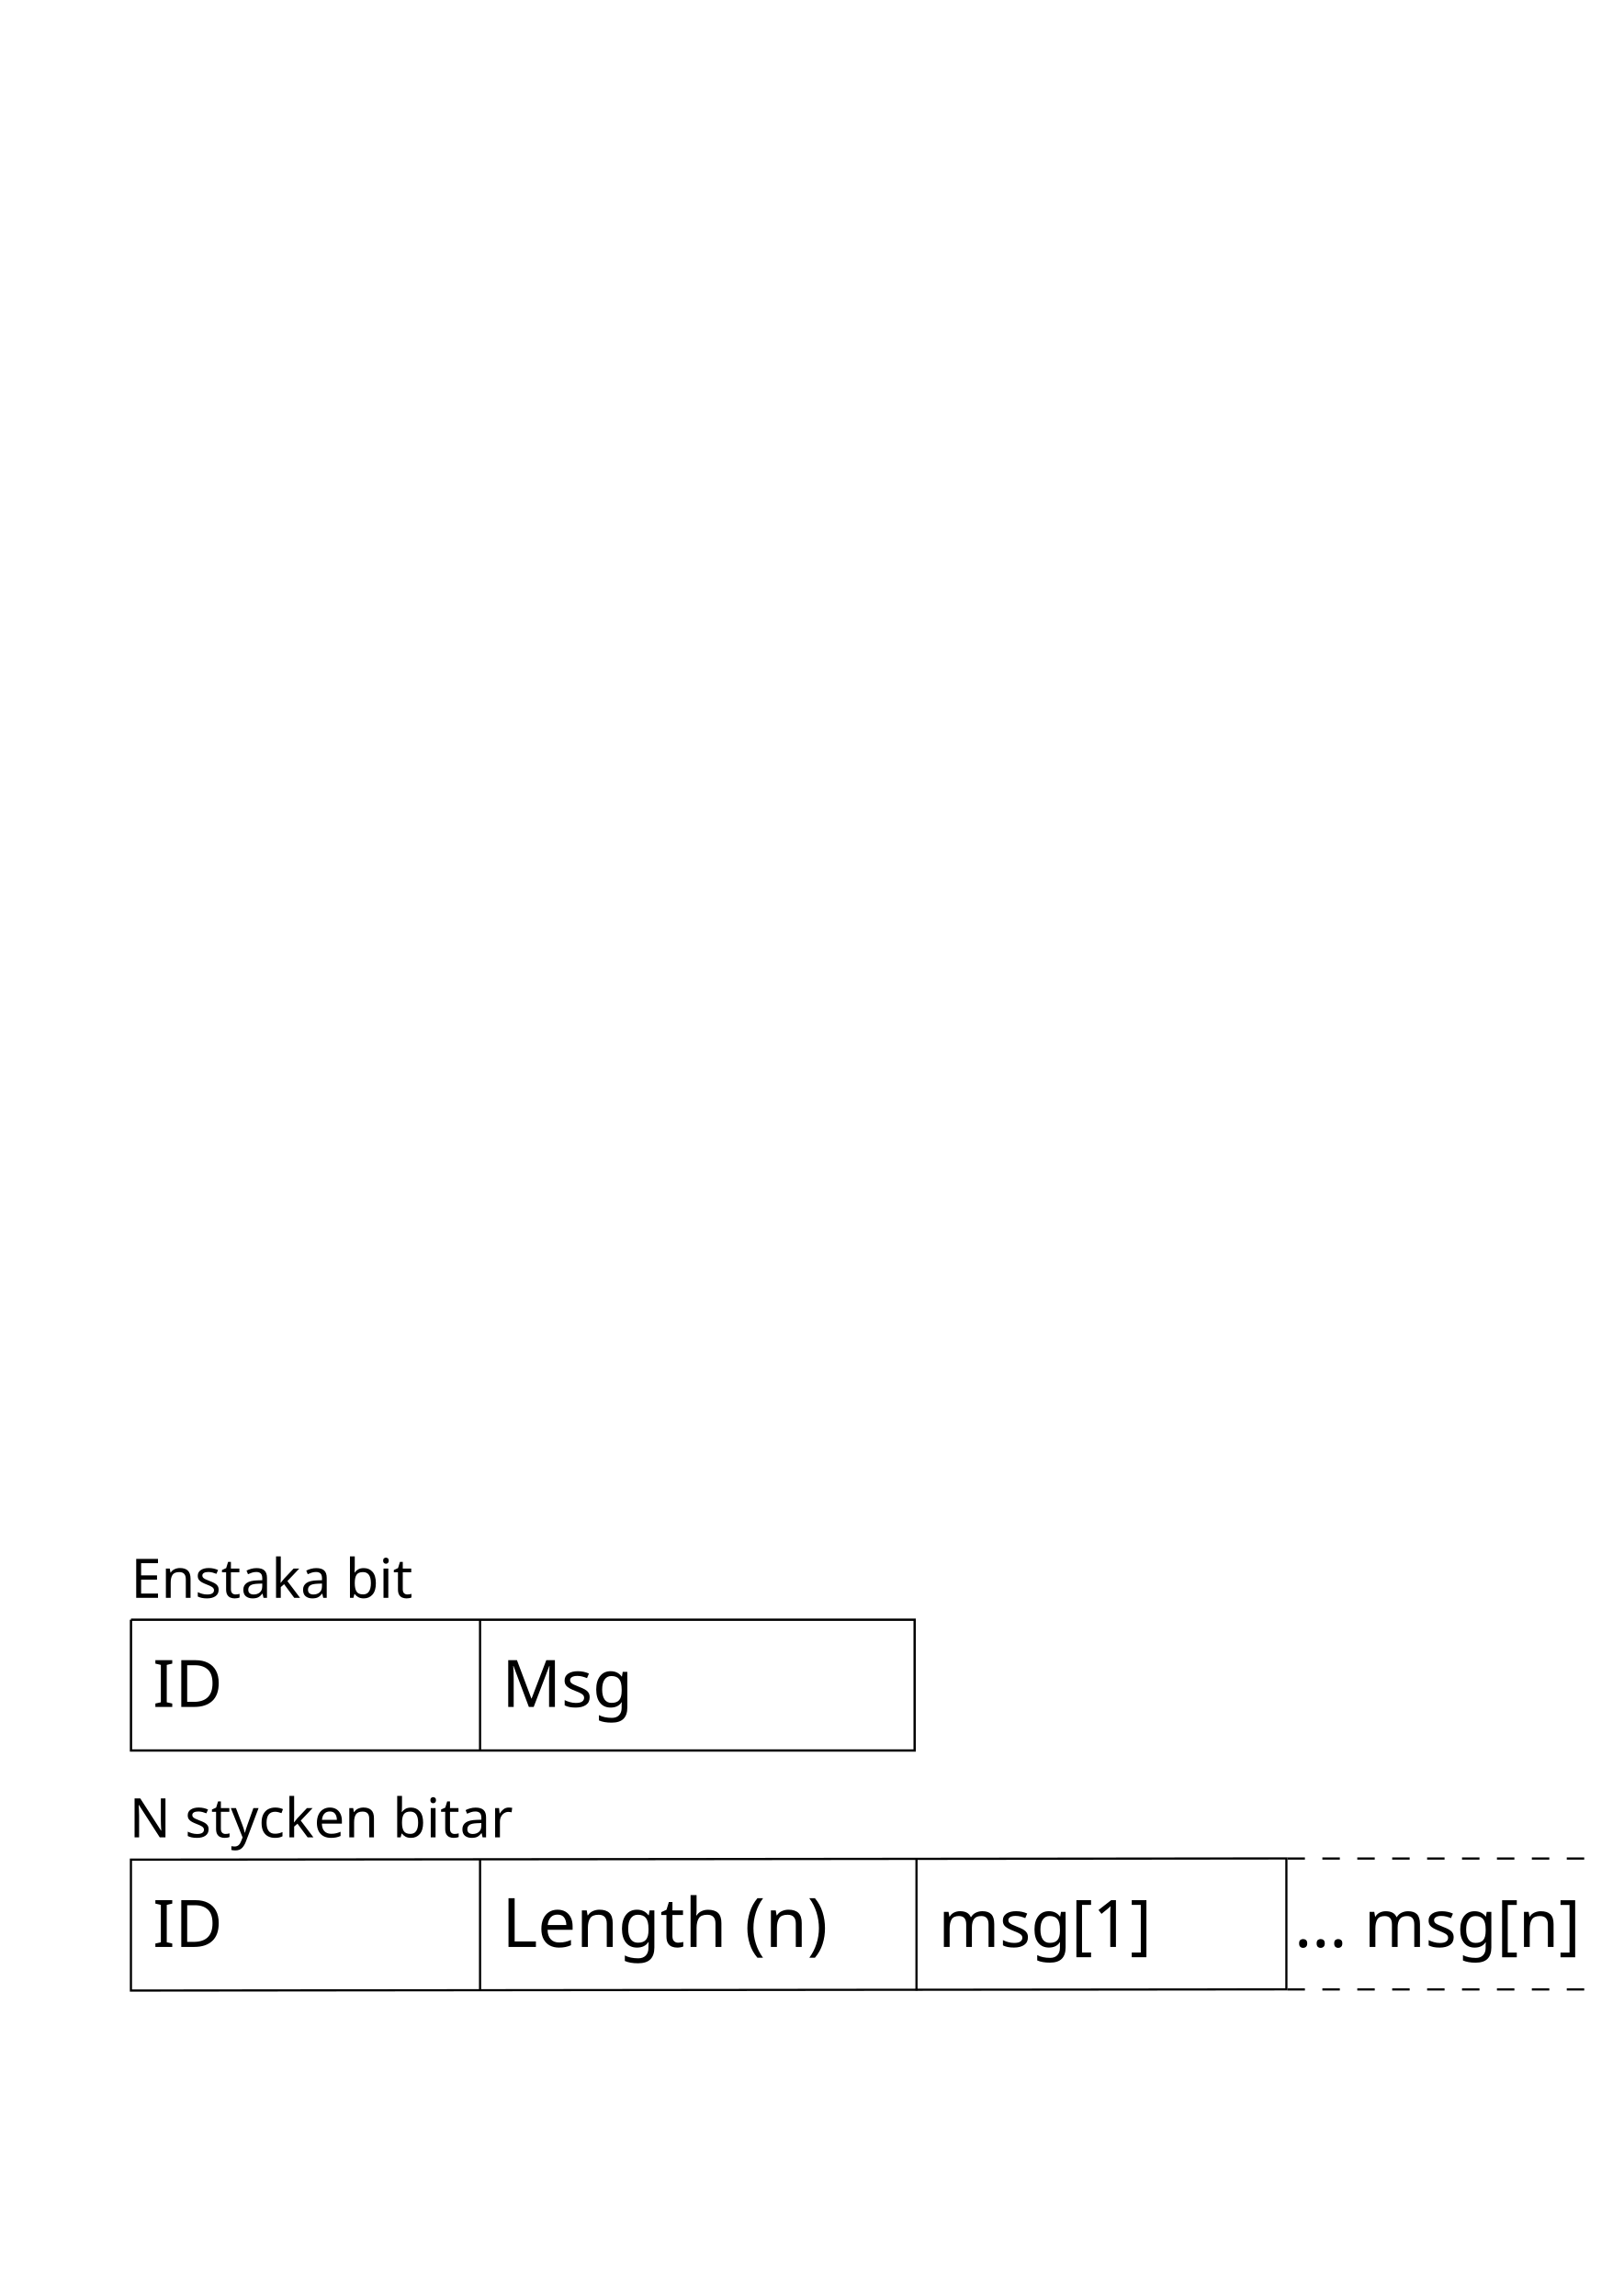
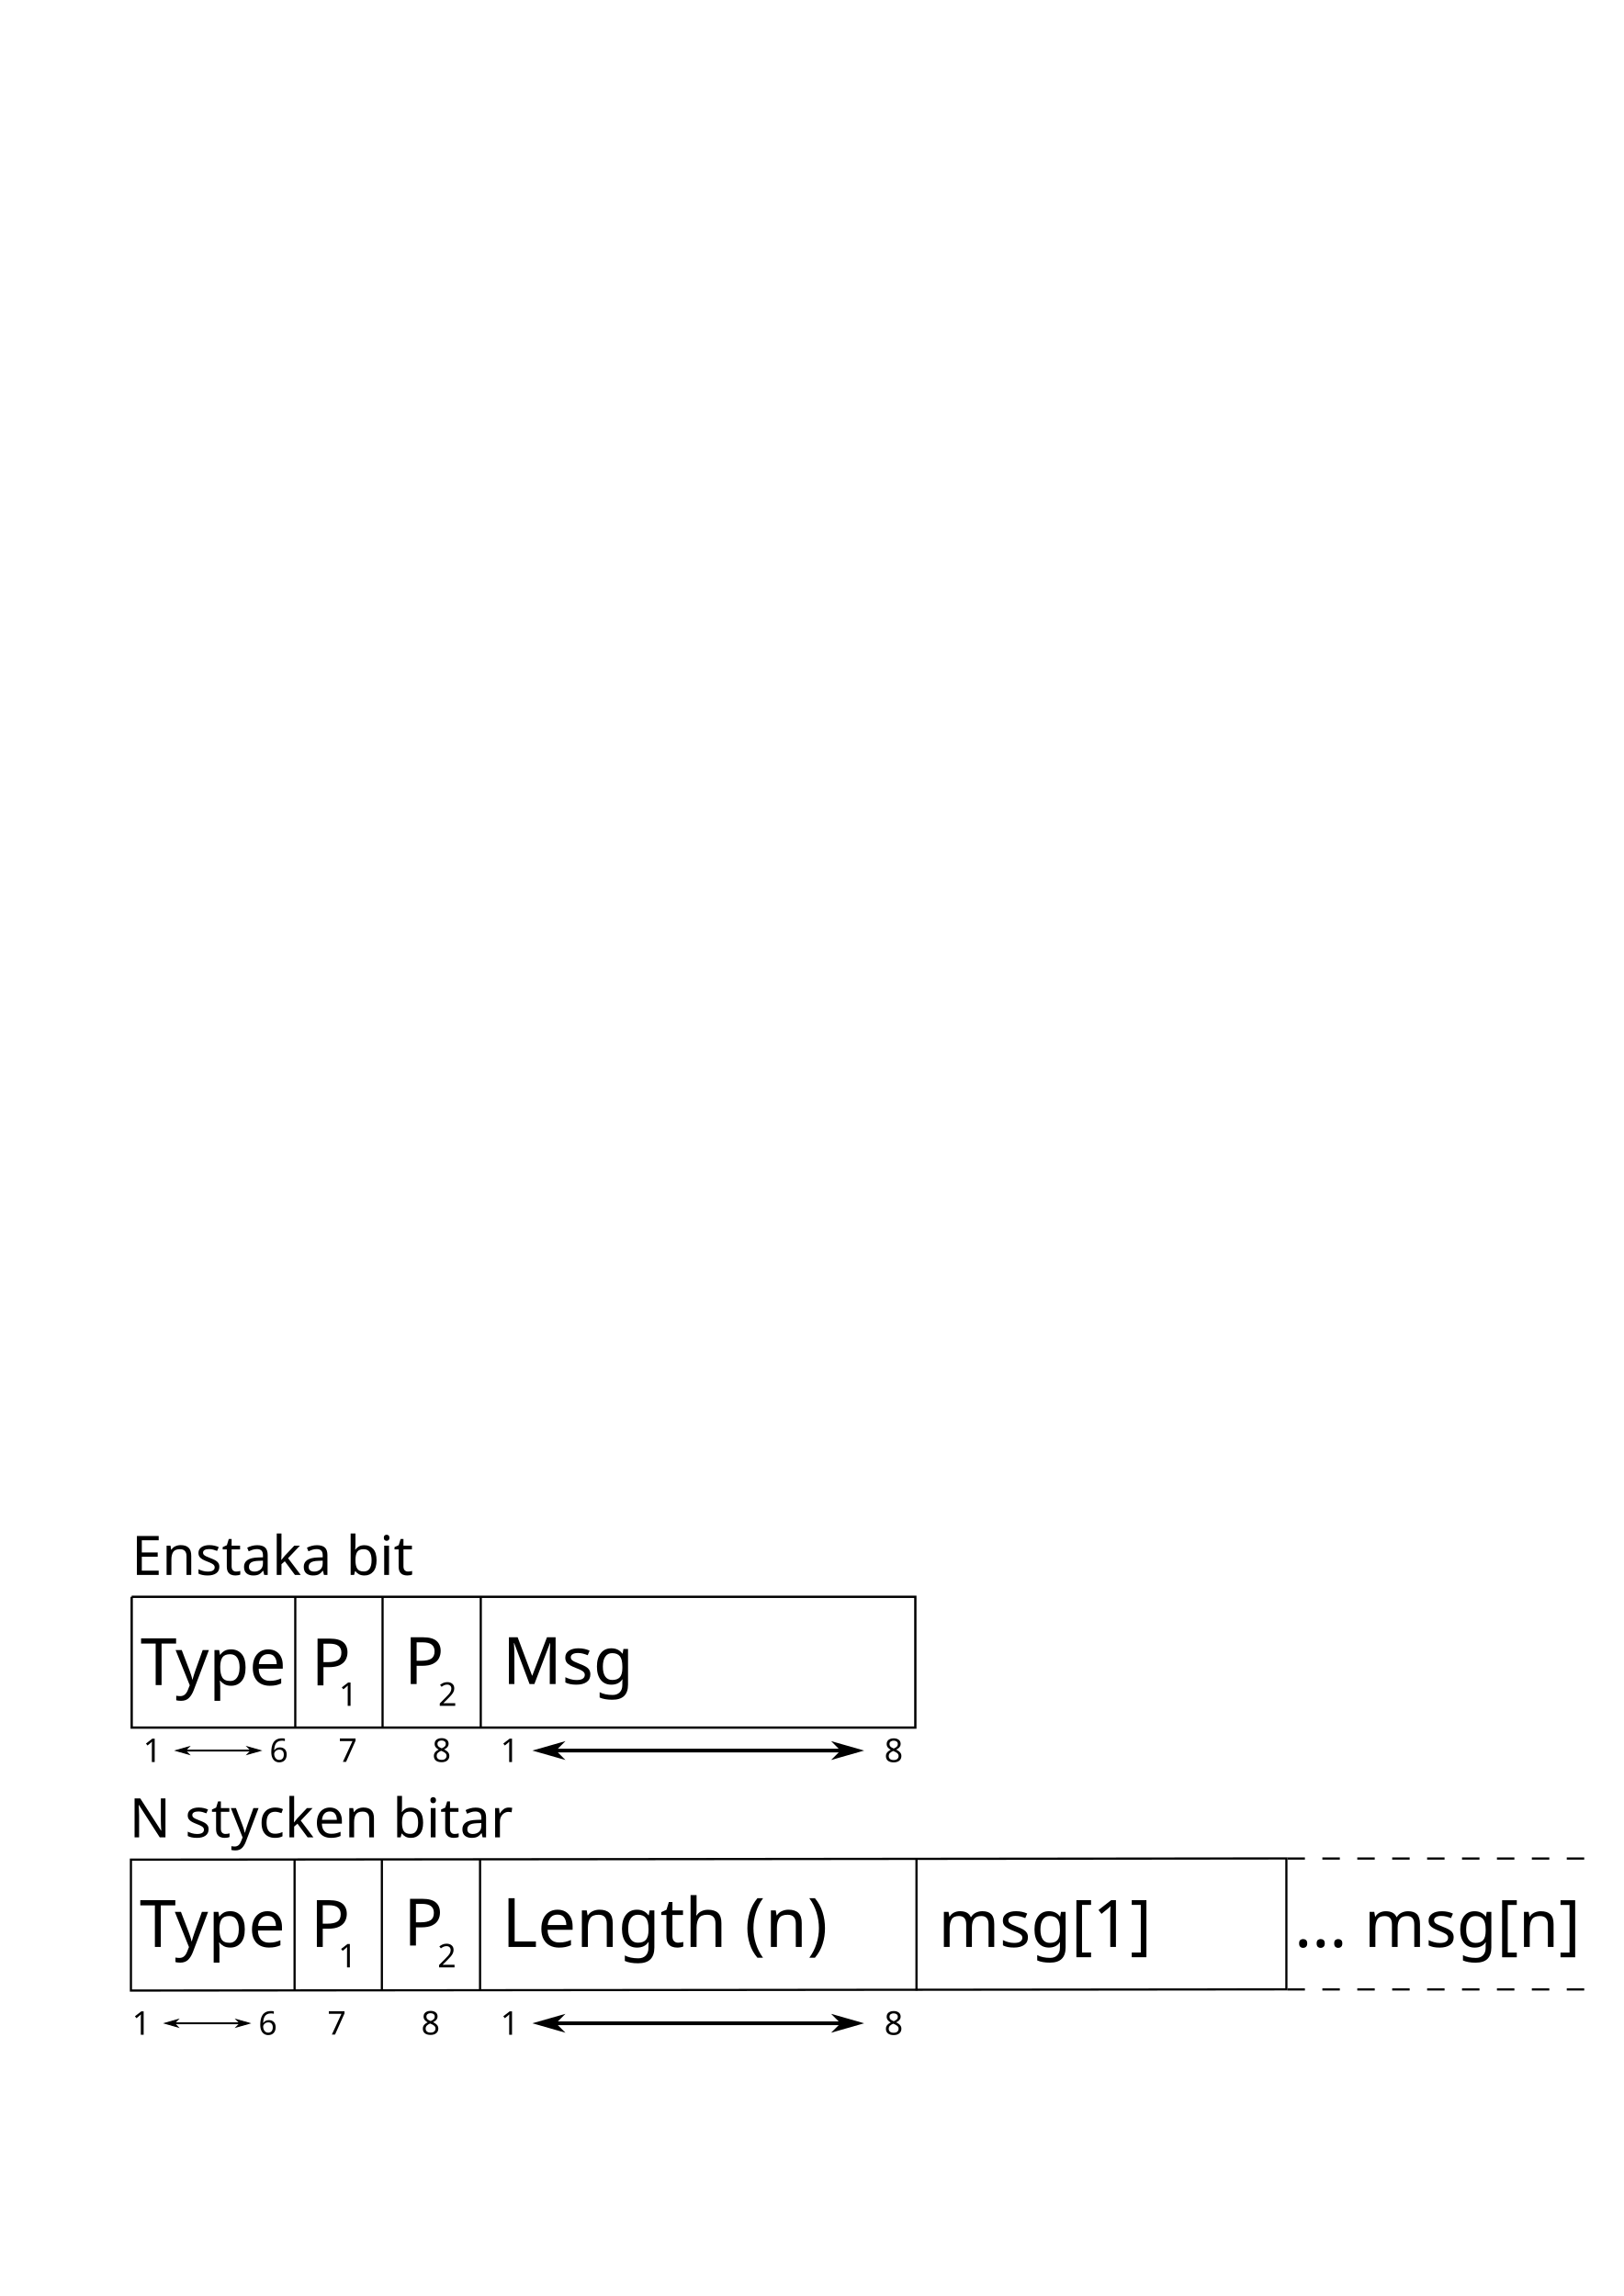
<svg xmlns="http://www.w3.org/2000/svg" width="210mm" height="297mm" viewBox="0 0 744.094 1052.362" id="svg2" version="1.1">
-   <defs id="defs4" />
+   <defs id="defs4">
+     <marker orient="auto" refY="0.0" refX="0.0" id="Arrow1Mstart" style="overflow:visible">
+       <path id="path4661" d="M 0.0,0.0 L 5.0,-5.0 L -12.5,0.0 L 5.0,5.0 L 0.0,0.0 z " style="fill-rule:evenodd;stroke:#000000;stroke-width:1pt;stroke-opacity:1;fill:#000000;fill-opacity:1" transform="scale(0.4) translate(10,0)" />
+     </marker>
+     <marker orient="auto" refY="0.0" refX="0.0" id="Arrow1Mend" style="overflow:visible;">
+       <path id="path4664" d="M 0.0,0.0 L 5.0,-5.0 L -12.5,0.0 L 5.0,5.0 L 0.0,0.0 z " style="fill-rule:evenodd;stroke:#000000;stroke-width:1pt;stroke-opacity:1;fill:#000000;fill-opacity:1" transform="scale(0.4) rotate(180) translate(10,0)" />
+     </marker>
+     <marker orient="auto" refY="0.0" refX="0.0" id="Club" style="overflow:visible">
+       <path id="path4884" d="M -1.597,-7.098 C -3.486,-7.098 -5.024,-5.561 -5.024,-3.671 C -5.024,-3.015 -4.785,-2.444 -4.464,-1.923 C -4.503,-1.891 -4.544,-1.865 -4.581,-1.83 C -5.203,-2.685 -6.17,-3.275 -7.308,-3.275 C -9.197,-3.275 -10.734,-1.738 -10.734,0.151 C -10.734,2.04 -9.197,3.578 -7.308,3.578 C -6.314,3.578 -5.439,3.136 -4.814,2.459 C -4.938,2.814 -5.024,3.18 -5.024,3.578 C -5.024,5.467 -3.486,7.004 -1.597,7.004 C 0.292,7.004 1.829,5.467 1.829,3.578 C 1.829,2.784 1.514,2.084 1.06,1.503 C 2.415,1.766 3.772,2.297 4.766,3.834 C 4.028,3.096 3.554,1.753 3.554,-0.059 L 2.925,-0.105 L 3.507,-0.128 C 3.507,-1.94 3.958,-3.283 4.696,-4.021 C 3.737,-2.539 2.439,-1.995 1.13,-1.713 C 1.534,-2.275 1.829,-2.927 1.829,-3.671 C 1.829,-5.561 0.292,-7.098 -1.597,-7.098 z " style="fill-rule:evenodd;stroke:#000000;stroke-width:0.746pt;stroke-opacity:1;fill:#000000;fill-opacity:1" transform="scale(0.6)" />
+     </marker>
+     <marker orient="auto" refY="0.0" refX="0.0" id="CurveOut" style="overflow:visible">
+       <path id="path4842" d="M -5.413,-5.046 C -2.653,-5.046 -0.413,-2.806 -0.413,-0.046 C -0.413,2.714 -2.653,4.954 -5.413,4.954" style="fill:none;fill-rule:evenodd;stroke:#000000;stroke-width:1pt;stroke-opacity:1" transform="scale(0.6)" />
+     </marker>
+     <marker orient="auto" refY="0.0" refX="0.0" id="TriangleInM" style="overflow:visible">
+       <path id="path4791" d="M 5.77,0.0 L -2.88,5.0 L -2.88,-5.0 L 5.77,0.0 z " style="fill-rule:evenodd;stroke:#000000;stroke-width:1pt;stroke-opacity:1;fill:#000000;fill-opacity:1" transform="scale(-0.4)" />
+     </marker>
+     <marker orient="auto" refY="0.0" refX="0.0" id="Arrow1Lstart" style="overflow:visible">
+       <path id="path4655" d="M 0.0,0.0 L 5.0,-5.0 L -12.5,0.0 L 5.0,5.0 L 0.0,0.0 z " style="fill-rule:evenodd;stroke:#000000;stroke-width:1pt;stroke-opacity:1;fill:#000000;fill-opacity:1" transform="scale(0.8) translate(12.5,0)" />
+     </marker>
+     <marker orient="auto" refY="0" refX="0" id="Arrow1Mstart-3" style="overflow:visible">
+       <path id="path4661-8" d="M 0,0 5,-5 -12.5,0 5,5 0,0 Z" style="fill:#000000;fill-opacity:1;fill-rule:evenodd;stroke:#000000;stroke-width:1pt;stroke-opacity:1" transform="matrix(0.4,0,0,0.4,4,0)" />
+     </marker>
+     <marker orient="auto" refY="0" refX="0" id="Arrow1Mend-6" style="overflow:visible">
+       <path id="path4664-7" d="M 0,0 5,-5 -12.5,0 5,5 0,0 Z" style="fill:#000000;fill-opacity:1;fill-rule:evenodd;stroke:#000000;stroke-width:1pt;stroke-opacity:1" transform="matrix(-0.4,0,0,-0.4,-4,0)" />
+     </marker>
+     <marker orient="auto" refY="0" refX="0" id="Arrow1Mstart-6" style="overflow:visible">
+       <path id="path4661-5" d="M 0,0 5,-5 -12.5,0 5,5 0,0 Z" style="fill:#000000;fill-opacity:1;fill-rule:evenodd;stroke:#000000;stroke-width:1pt;stroke-opacity:1" transform="matrix(0.4,0,0,0.4,4,0)" />
+     </marker>
+     <marker orient="auto" refY="0" refX="0" id="Arrow1Mend-2" style="overflow:visible">
+       <path id="path4664-4" d="M 0,0 5,-5 -12.5,0 5,5 0,0 Z" style="fill:#000000;fill-opacity:1;fill-rule:evenodd;stroke:#000000;stroke-width:1pt;stroke-opacity:1" transform="matrix(-0.4,0,0,-0.4,-4,0)" />
+     </marker>
+     <marker orient="auto" refY="0" refX="0" id="Arrow1Mstart-6-4" style="overflow:visible">
+       <path id="path4661-5-2" d="M 0,0 5,-5 -12.5,0 5,5 0,0 Z" style="fill:#000000;fill-opacity:1;fill-rule:evenodd;stroke:#000000;stroke-width:1pt;stroke-opacity:1" transform="matrix(0.4,0,0,0.4,4,0)" />
+     </marker>
+     <marker orient="auto" refY="0" refX="0" id="Arrow1Mend-2-5" style="overflow:visible">
+       <path id="path4664-4-1" d="M 0,0 5,-5 -12.5,0 5,5 0,0 Z" style="fill:#000000;fill-opacity:1;fill-rule:evenodd;stroke:#000000;stroke-width:1pt;stroke-opacity:1" transform="matrix(-0.4,0,0,-0.4,-4,0)" />
+     </marker>
+     <marker orient="auto" refY="0" refX="0" id="Arrow1Mstart-1" style="overflow:visible">
+       <path id="path4661-2" d="M 0,0 5,-5 -12.5,0 5,5 0,0 Z" style="fill:#000000;fill-opacity:1;fill-rule:evenodd;stroke:#000000;stroke-width:1pt;stroke-opacity:1" transform="matrix(0.4,0,0,0.4,4,0)" />
+     </marker>
+     <marker orient="auto" refY="0" refX="0" id="Arrow1Mend-1" style="overflow:visible">
+       <path id="path4664-0" d="M 0,0 5,-5 -12.5,0 5,5 0,0 Z" style="fill:#000000;fill-opacity:1;fill-rule:evenodd;stroke:#000000;stroke-width:1pt;stroke-opacity:1" transform="matrix(-0.4,0,0,-0.4,-4,0)" />
+     </marker>
+   </defs>
  <g id="layer1">
-     <text xml:space="preserve" style="font-style:normal;font-weight:normal;font-size:30px;line-height:125%;font-family:ABeeZee;letter-spacing:0px;word-spacing:0px;fill:#000000;fill-opacity:1;stroke:none;stroke-width:1px;stroke-linecap:butt;stroke-linejoin:miter;stroke-opacity:1;-inkscape-font-specification:'ABeeZee, Normal';font-stretch:normal;font-variant:normal;text-anchor:start;text-align:start;writing-mode:lr;" x="70" y="782.362" id="text4188">
-       <tspan id="tspan4190" x="70" y="782.362">ID</tspan>
+     <text xml:space="preserve" style="font-style:normal;font-variant:normal;font-weight:normal;font-stretch:normal;font-size:30px;line-height:125%;font-family:ABeeZee;-inkscape-font-specification:'ABeeZee, Normal';text-align:start;letter-spacing:0px;word-spacing:0px;writing-mode:lr-tb;text-anchor:start;fill:#000000;fill-opacity:1;stroke:none;stroke-width:1px;stroke-linecap:butt;stroke-linejoin:miter;stroke-opacity:1" x="64.355" y="772.362" id="text4188">
+       <tspan id="tspan4190" x="64.355" y="772.362">Type</tspan>
    </text>
-     <text xml:space="preserve" style="font-style:normal;font-weight:normal;font-size:30px;line-height:125%;font-family:ABeeZee;letter-spacing:0px;word-spacing:0px;fill:#000000;fill-opacity:1;stroke:none;stroke-width:1px;stroke-linecap:butt;stroke-linejoin:miter;stroke-opacity:1;-inkscape-font-specification:'ABeeZee, Normal';font-stretch:normal;font-variant:normal;text-anchor:start;text-align:start;writing-mode:lr;" x="230" y="782.362" id="text4192">
-       <tspan id="tspan4194" x="230" y="782.362">Msg</tspan>
+     <text xml:space="preserve" style="font-style:normal;font-variant:normal;font-weight:normal;font-stretch:normal;font-size:30px;line-height:125%;font-family:ABeeZee;-inkscape-font-specification:'ABeeZee, Normal';text-align:start;letter-spacing:0px;word-spacing:0px;writing-mode:lr-tb;text-anchor:start;fill:#000000;fill-opacity:1;stroke:none;stroke-width:1px;stroke-linecap:butt;stroke-linejoin:miter;stroke-opacity:1" x="230.316" y="771.862" id="text4192">
+       <tspan id="tspan4194" x="230.316" y="771.862">Msg</tspan>
    </text>
-     <text xml:space="preserve" style="font-style:normal;font-weight:normal;font-size:30px;line-height:125%;font-family:ABeeZee;letter-spacing:0px;word-spacing:0px;fill:#000000;fill-opacity:1;stroke:none;stroke-width:1px;stroke-linecap:butt;stroke-linejoin:miter;stroke-opacity:1;-inkscape-font-specification:'ABeeZee, Normal';font-stretch:normal;font-variant:normal;text-anchor:start;text-align:start;writing-mode:lr;" x="70" y="892.362" id="text4196">
-       <tspan id="tspan4198" x="70" y="892.362">ID</tspan>
+     <text xml:space="preserve" style="font-style:normal;font-variant:normal;font-weight:normal;font-stretch:normal;font-size:30px;line-height:125%;font-family:ABeeZee;-inkscape-font-specification:'ABeeZee, Normal';text-align:start;letter-spacing:0px;word-spacing:0px;writing-mode:lr-tb;text-anchor:start;fill:#000000;fill-opacity:1;stroke:none;stroke-width:1px;stroke-linecap:butt;stroke-linejoin:miter;stroke-opacity:1" x="64" y="892.362" id="text4196">
+       <tspan id="tspan4198" x="64" y="892.362">Type</tspan>
    </text>
    <text xml:space="preserve" style="font-style:normal;font-variant:normal;font-weight:normal;font-stretch:normal;font-size:31.25px;line-height:125%;font-family:ABeeZee;-inkscape-font-specification:'ABeeZee, Normal';text-align:start;letter-spacing:0px;word-spacing:0px;writing-mode:lr-tb;text-anchor:start;fill:#000000;fill-opacity:1;stroke:none;stroke-width:1px;stroke-linecap:butt;stroke-linejoin:miter;stroke-opacity:1" x="230" y="892.362" id="text4200">
      <tspan id="tspan4202" x="230" y="892.362">Length (n)</tspan>
    </text>
    <text xml:space="preserve" style="font-style:normal;font-weight:normal;font-size:40px;line-height:125%;font-family:sans-serif;letter-spacing:0px;word-spacing:0px;fill:#000000;fill-opacity:1;stroke:none;stroke-width:1px;stroke-linecap:butt;stroke-linejoin:miter;stroke-opacity:1" x="430" y="942.362" id="text4204">
      <tspan id="tspan4206" x="430" y="942.362" />
    </text>
    <text xml:space="preserve" style="font-style:normal;font-weight:normal;font-size:30px;line-height:125%;font-family:ABeeZee;letter-spacing:0px;word-spacing:0px;fill:#000000;fill-opacity:1;stroke:none;stroke-width:1px;stroke-linecap:butt;stroke-linejoin:miter;stroke-opacity:1;-inkscape-font-specification:'ABeeZee, Normal';font-stretch:normal;font-variant:normal;text-anchor:start;text-align:start;writing-mode:lr;" x="430" y="892.362" id="text4208">
      <tspan id="tspan4210" x="430" y="892.362">msg[1]</tspan>
    </text>
-     <path style="fill:none;fill-rule:evenodd;stroke:#000000;stroke-width:1.059px;stroke-linecap:butt;stroke-linejoin:miter;stroke-opacity:1" d="m 60.029,742.392 359.125,0 0,59.941 -359.125,0 0,-59.941" id="path4228" />
-     <path style="fill:none;fill-rule:evenodd;stroke:#000000;stroke-width:1px;stroke-linecap:butt;stroke-linejoin:miter;stroke-opacity:1" d="m 220,802.362 0,-60" id="path4230" />
+     <path style="fill:none;fill-rule:evenodd;stroke:#000000;stroke-width:1.059px;stroke-linecap:butt;stroke-linejoin:miter;stroke-opacity:1" d="m 60.346,731.892 359.125,0 0,59.941 -359.125,0 0,-59.941" id="path4228" />
+     <path style="fill:none;fill-rule:evenodd;stroke:#000000;stroke-width:1px;stroke-linecap:butt;stroke-linejoin:miter;stroke-opacity:1" d="m 220.316,791.862 0,-60" id="path4230" />
    <path style="fill:none;fill-rule:evenodd;stroke:#000000;stroke-width:1px;stroke-linecap:butt;stroke-linejoin:miter;stroke-opacity:1" d="m 60,852.362 529.512,-0.555 0,60 L 60,912.362 Z" id="path4232" />
    <path style="fill:none;fill-rule:evenodd;stroke:#000000;stroke-width:1px;stroke-linecap:butt;stroke-linejoin:miter;stroke-opacity:1" d="m 220,852.362 0,60" id="path4234" />
    <path style="fill:none;fill-rule:evenodd;stroke:#000000;stroke-width:1px;stroke-linecap:butt;stroke-linejoin:miter;stroke-opacity:1" d="m 420,852.362 0,60" id="path4236" />
    <path id="path4928" style="fill:none;fill-rule:evenodd;stroke:#000000;stroke-width:1;stroke-linecap:butt;stroke-linejoin:miter;stroke-opacity:1;stroke-miterlimit:4;stroke-dasharray:8,8;stroke-dashoffset:0" d="m 590,851.851 140,0" />
    <path style="fill:none;fill-rule:evenodd;stroke:#000000;stroke-width:1;stroke-linecap:butt;stroke-linejoin:miter;stroke-opacity:1;stroke-miterlimit:4;stroke-dasharray:8,8;stroke-dashoffset:0" d="m 590,911.851 140,0" id="path4930" />
    <text xml:space="preserve" style="font-style:normal;font-variant:normal;font-weight:normal;font-stretch:normal;font-size:30px;line-height:125%;font-family:ABeeZee;-inkscape-font-specification:'ABeeZee, Normal';text-align:start;letter-spacing:0px;word-spacing:0px;writing-mode:lr-tb;text-anchor:start;fill:#000000;fill-opacity:1;stroke:none;stroke-width:1px;stroke-linecap:butt;stroke-linejoin:miter;stroke-opacity:1" x="593.184" y="892.378" id="text4951">
      <tspan id="tspan4953" x="593.184" y="892.378">... msg[n]</tspan>
    </text>
-     <text xml:space="preserve" style="font-style:normal;font-variant:normal;font-weight:normal;font-stretch:normal;font-size:25px;line-height:125%;font-family:ABeeZee;-inkscape-font-specification:'ABeeZee, Normal';text-align:start;letter-spacing:0px;word-spacing:0px;writing-mode:lr-tb;text-anchor:start;fill:#000000;fill-opacity:1;stroke:none;stroke-width:1px;stroke-linecap:butt;stroke-linejoin:miter;stroke-opacity:1" x="60" y="732.362" id="text4959">
-       <tspan id="tspan4961" x="60" y="732.362">Enstaka bit</tspan>
+     <text xml:space="preserve" style="font-style:normal;font-variant:normal;font-weight:normal;font-stretch:normal;font-size:25px;line-height:125%;font-family:ABeeZee;-inkscape-font-specification:'ABeeZee, Normal';text-align:start;letter-spacing:0px;word-spacing:0px;writing-mode:lr-tb;text-anchor:start;fill:#000000;fill-opacity:1;stroke:none;stroke-width:1px;stroke-linecap:butt;stroke-linejoin:miter;stroke-opacity:1" x="60.316" y="721.862" id="text4959">
+       <tspan id="tspan4961" x="60.316" y="721.862">Enstaka bit</tspan>
    </text>
    <text xml:space="preserve" style="font-style:normal;font-variant:normal;font-weight:normal;font-stretch:normal;font-size:25px;line-height:125%;font-family:ABeeZee;-inkscape-font-specification:'ABeeZee, Normal';text-align:start;letter-spacing:0px;word-spacing:0px;writing-mode:lr-tb;text-anchor:start;fill:#000000;fill-opacity:1;stroke:none;stroke-width:1px;stroke-linecap:butt;stroke-linejoin:miter;stroke-opacity:1" x="59.25" y="842.135" id="text4959-7">
      <tspan id="tspan4961-3" x="59.25" y="842.135">N stycken bitar</tspan>
    </text>
+     <path style="fill:none;fill-rule:evenodd;stroke:#000000;stroke-width:1px;stroke-linecap:butt;stroke-linejoin:miter;stroke-opacity:1" d="m 175.316,791.862 0,-60" id="path4540" />
+     <path style="fill:none;fill-rule:evenodd;stroke:#000000;stroke-width:1px;stroke-linecap:butt;stroke-linejoin:miter;stroke-opacity:1" d="m 175,852.362 0,60" id="path4542" />
+     <text xml:space="preserve" style="font-style:normal;font-variant:normal;font-weight:normal;font-stretch:normal;font-size:30px;line-height:125%;font-family:ABeeZee;-inkscape-font-specification:'ABeeZee, Normal';text-align:start;letter-spacing:0px;word-spacing:0px;writing-mode:lr-tb;text-anchor:start;fill:#000000;fill-opacity:1;stroke:none;stroke-width:1px;stroke-linecap:butt;stroke-linejoin:miter;stroke-opacity:1" x="185.316" y="771.862" id="text4544">
+       <tspan id="tspan4546" x="185.316" y="771.862">P</tspan>
+     </text>
+     <path style="fill:none;fill-rule:evenodd;stroke:#000000;stroke-width:1px;stroke-linecap:butt;stroke-linejoin:miter;stroke-opacity:1" d="m 135,852.362 0,60" id="path4552" />
+     <path style="fill:none;fill-rule:evenodd;stroke:#000000;stroke-width:1px;stroke-linecap:butt;stroke-linejoin:miter;stroke-opacity:1" d="m 135.316,731.862 0,60" id="path4552-9" />
+     <text xml:space="preserve" style="font-style:normal;font-variant:normal;font-weight:normal;font-stretch:normal;font-size:30px;line-height:125%;font-family:ABeeZee;-inkscape-font-specification:'ABeeZee, Normal';text-align:start;letter-spacing:0px;word-spacing:0px;writing-mode:lr-tb;text-anchor:start;fill:#000000;fill-opacity:1;stroke:none;stroke-width:1px;stroke-linecap:butt;stroke-linejoin:miter;stroke-opacity:1" x="142.616" y="772.482" id="text4544-4">
+       <tspan id="tspan4546-5" x="142.616" y="772.482">P</tspan>
+     </text>
+     <text xml:space="preserve" style="font-style:normal;font-variant:normal;font-weight:normal;font-stretch:normal;font-size:15px;line-height:125%;font-family:ABeeZee;-inkscape-font-specification:'ABeeZee, Normal';text-align:start;letter-spacing:0px;word-spacing:0px;writing-mode:lr-tb;text-anchor:start;fill:#000000;fill-opacity:1;stroke:none;stroke-width:1px;stroke-linecap:butt;stroke-linejoin:miter;stroke-opacity:1" x="155.316" y="781.862" id="text4591">
+       <tspan id="tspan4593" x="155.316" y="781.862">1</tspan>
+     </text>
+     <text xml:space="preserve" style="font-style:normal;font-variant:normal;font-weight:normal;font-stretch:normal;font-size:15px;line-height:125%;font-family:ABeeZee;-inkscape-font-specification:'ABeeZee, Normal';text-align:start;letter-spacing:0px;word-spacing:0px;writing-mode:lr-tb;text-anchor:start;fill:#000000;fill-opacity:1;stroke:none;stroke-width:1px;stroke-linecap:butt;stroke-linejoin:miter;stroke-opacity:1" x="200.816" y="781.862" id="text4591-8">
+       <tspan id="tspan4593-4" x="200.816" y="781.862">2</tspan>
+     </text>
+     <text xml:space="preserve" style="font-style:normal;font-variant:normal;font-weight:normal;font-stretch:normal;font-size:30px;line-height:125%;font-family:ABeeZee;-inkscape-font-specification:'ABeeZee, Normal';text-align:start;letter-spacing:0px;word-spacing:0px;writing-mode:lr-tb;text-anchor:start;fill:#000000;fill-opacity:1;stroke:none;stroke-width:1px;stroke-linecap:butt;stroke-linejoin:miter;stroke-opacity:1" x="185" y="891.742" id="text4544-2">
+       <tspan id="tspan4546-9" x="185" y="891.742">P</tspan>
+     </text>
+     <text xml:space="preserve" style="font-style:normal;font-variant:normal;font-weight:normal;font-stretch:normal;font-size:30px;line-height:125%;font-family:ABeeZee;-inkscape-font-specification:'ABeeZee, Normal';text-align:start;letter-spacing:0px;word-spacing:0px;writing-mode:lr-tb;text-anchor:start;fill:#000000;fill-opacity:1;stroke:none;stroke-width:1px;stroke-linecap:butt;stroke-linejoin:miter;stroke-opacity:1" x="142.3" y="892.362" id="text4544-4-7">
+       <tspan id="tspan4546-5-0" x="142.3" y="892.362">P</tspan>
+     </text>
+     <text xml:space="preserve" style="font-style:normal;font-variant:normal;font-weight:normal;font-stretch:normal;font-size:15px;line-height:125%;font-family:ABeeZee;-inkscape-font-specification:'ABeeZee, Normal';text-align:start;letter-spacing:0px;word-spacing:0px;writing-mode:lr-tb;text-anchor:start;fill:#000000;fill-opacity:1;stroke:none;stroke-width:1px;stroke-linecap:butt;stroke-linejoin:miter;stroke-opacity:1" x="155" y="901.742" id="text4591-3">
+       <tspan id="tspan4593-7" x="155" y="901.742">1</tspan>
+     </text>
+     <text xml:space="preserve" style="font-style:normal;font-variant:normal;font-weight:normal;font-stretch:normal;font-size:15px;line-height:125%;font-family:ABeeZee;-inkscape-font-specification:'ABeeZee, Normal';text-align:start;letter-spacing:0px;word-spacing:0px;writing-mode:lr-tb;text-anchor:start;fill:#000000;fill-opacity:1;stroke:none;stroke-width:1px;stroke-linecap:butt;stroke-linejoin:miter;stroke-opacity:1" x="200.5" y="901.742" id="text4591-8-2">
+       <tspan id="tspan4593-4-3" x="200.5" y="901.742">2</tspan>
+     </text>
+     <path style="fill:none;fill-rule:evenodd;stroke:#000000;stroke-width:0.861px;stroke-linecap:butt;stroke-linejoin:miter;stroke-opacity:1;marker-start:url(#Arrow1Mstart);marker-end:url(#Arrow1Mend)" d="m 76.399,927.362 37.084,0" id="path4649" />
+     <text xml:space="preserve" style="font-style:normal;font-variant:normal;font-weight:normal;font-stretch:normal;font-size:15px;line-height:125%;font-family:ABeeZee;-inkscape-font-specification:'ABeeZee, Normal';text-align:start;letter-spacing:0px;word-spacing:0px;writing-mode:lr-tb;text-anchor:start;fill:#000000;fill-opacity:1;stroke:none;stroke-width:1px;stroke-linecap:butt;stroke-linejoin:miter;stroke-opacity:1" x="118.44" y="932.612" id="text4591-3-5">
+       <tspan id="tspan4593-7-1" x="118.44" y="932.612">6</tspan>
+     </text>
+     <text xml:space="preserve" style="font-style:normal;font-variant:normal;font-weight:normal;font-stretch:normal;font-size:15px;line-height:125%;font-family:ABeeZee;-inkscape-font-specification:'ABeeZee, Normal';text-align:start;letter-spacing:0px;word-spacing:0px;writing-mode:lr-tb;text-anchor:start;fill:#000000;fill-opacity:1;stroke:none;stroke-width:1px;stroke-linecap:butt;stroke-linejoin:miter;stroke-opacity:1" x="60.5" y="932.612" id="text4591-3-5-7">
+       <tspan id="tspan4593-7-1-8" x="60.5" y="932.612">1</tspan>
+     </text>
+     <text xml:space="preserve" style="font-style:normal;font-variant:normal;font-weight:normal;font-stretch:normal;font-size:15px;line-height:125%;font-family:ABeeZee;-inkscape-font-specification:'ABeeZee, Normal';text-align:start;letter-spacing:0px;word-spacing:0px;writing-mode:lr-tb;text-anchor:start;fill:#000000;fill-opacity:1;stroke:none;stroke-width:1px;stroke-linecap:butt;stroke-linejoin:miter;stroke-opacity:1" x="150.035" y="932.537" id="text4591-3-5-4">
+       <tspan id="tspan4593-7-1-87" x="150.035" y="932.537">7</tspan>
+     </text>
+     <text xml:space="preserve" style="font-style:normal;font-variant:normal;font-weight:normal;font-stretch:normal;font-size:15px;line-height:125%;font-family:ABeeZee;-inkscape-font-specification:'ABeeZee, Normal';text-align:start;letter-spacing:0px;word-spacing:0px;writing-mode:lr-tb;text-anchor:start;fill:#000000;fill-opacity:1;stroke:none;stroke-width:1px;stroke-linecap:butt;stroke-linejoin:miter;stroke-opacity:1" x="193.035" y="932.537" id="text4591-3-5-4-5">
+       <tspan id="tspan4593-7-1-87-7" x="193.035" y="932.537">8</tspan>
+     </text>
+     <path style="fill:none;fill-rule:evenodd;stroke:#000000;stroke-width:1.705px;stroke-linecap:butt;stroke-linejoin:miter;stroke-opacity:1;marker-start:url(#Arrow1Mstart-6);marker-end:url(#Arrow1Mend-2)" d="m 247.337,927.362 145.325,0" id="path4649-0" />
+     <text xml:space="preserve" style="font-style:normal;font-variant:normal;font-weight:normal;font-stretch:normal;font-size:15px;line-height:125%;font-family:ABeeZee;-inkscape-font-specification:'ABeeZee, Normal';text-align:start;letter-spacing:0px;word-spacing:0px;writing-mode:lr-tb;text-anchor:start;fill:#000000;fill-opacity:1;stroke:none;stroke-width:1px;stroke-linecap:butt;stroke-linejoin:miter;stroke-opacity:1" x="405.254" y="932.612" id="text4591-3-5-0">
+       <tspan id="tspan4593-7-1-6" x="405.254" y="932.612">8</tspan>
+     </text>
+     <text xml:space="preserve" style="font-style:normal;font-variant:normal;font-weight:normal;font-stretch:normal;font-size:15px;line-height:125%;font-family:ABeeZee;-inkscape-font-specification:'ABeeZee, Normal';text-align:start;letter-spacing:0px;word-spacing:0px;writing-mode:lr-tb;text-anchor:start;fill:#000000;fill-opacity:1;stroke:none;stroke-width:1px;stroke-linecap:butt;stroke-linejoin:miter;stroke-opacity:1" x="229.314" y="932.612" id="text4591-3-5-7-8">
+       <tspan id="tspan4593-7-1-8-5" x="229.314" y="932.612">1</tspan>
+     </text>
+     <path style="fill:none;fill-rule:evenodd;stroke:#000000;stroke-width:1.705px;stroke-linecap:butt;stroke-linejoin:miter;stroke-opacity:1;marker-start:url(#Arrow1Mstart-6-4);marker-end:url(#Arrow1Mend-2-5)" d="m 247.337,802.362 145.325,0" id="path4649-0-6" />
+     <text xml:space="preserve" style="font-style:normal;font-variant:normal;font-weight:normal;font-stretch:normal;font-size:15px;line-height:125%;font-family:ABeeZee;-inkscape-font-specification:'ABeeZee, Normal';text-align:start;letter-spacing:0px;word-spacing:0px;writing-mode:lr-tb;text-anchor:start;fill:#000000;fill-opacity:1;stroke:none;stroke-width:1px;stroke-linecap:butt;stroke-linejoin:miter;stroke-opacity:1" x="405.254" y="807.612" id="text4591-3-5-0-1">
+       <tspan id="tspan4593-7-1-6-3" x="405.254" y="807.612">8</tspan>
+     </text>
+     <text xml:space="preserve" style="font-style:normal;font-variant:normal;font-weight:normal;font-stretch:normal;font-size:15px;line-height:125%;font-family:ABeeZee;-inkscape-font-specification:'ABeeZee, Normal';text-align:start;letter-spacing:0px;word-spacing:0px;writing-mode:lr-tb;text-anchor:start;fill:#000000;fill-opacity:1;stroke:none;stroke-width:1px;stroke-linecap:butt;stroke-linejoin:miter;stroke-opacity:1" x="229.314" y="807.612" id="text4591-3-5-7-8-7">
+       <tspan id="tspan4593-7-1-8-5-7" x="229.314" y="807.612">1</tspan>
+     </text>
+     <path style="fill:none;fill-rule:evenodd;stroke:#000000;stroke-width:0.861px;stroke-linecap:butt;stroke-linejoin:miter;stroke-opacity:1;marker-start:url(#Arrow1Mstart-1);marker-end:url(#Arrow1Mend-1)" d="m 81.458,802.362 37.084,0" id="path4649-8" />
+     <text xml:space="preserve" style="font-style:normal;font-variant:normal;font-weight:normal;font-stretch:normal;font-size:15px;line-height:125%;font-family:ABeeZee;-inkscape-font-specification:'ABeeZee, Normal';text-align:start;letter-spacing:0px;word-spacing:0px;writing-mode:lr-tb;text-anchor:start;fill:#000000;fill-opacity:1;stroke:none;stroke-width:1px;stroke-linecap:butt;stroke-linejoin:miter;stroke-opacity:1" x="123.499" y="807.612" id="text4591-3-5-9">
+       <tspan id="tspan4593-7-1-01" x="123.499" y="807.612">6</tspan>
+     </text>
+     <text xml:space="preserve" style="font-style:normal;font-variant:normal;font-weight:normal;font-stretch:normal;font-size:15px;line-height:125%;font-family:ABeeZee;-inkscape-font-specification:'ABeeZee, Normal';text-align:start;letter-spacing:0px;word-spacing:0px;writing-mode:lr-tb;text-anchor:start;fill:#000000;fill-opacity:1;stroke:none;stroke-width:1px;stroke-linecap:butt;stroke-linejoin:miter;stroke-opacity:1" x="65.559" y="807.612" id="text4591-3-5-7-3">
+       <tspan id="tspan4593-7-1-8-4" x="65.559" y="807.612">1</tspan>
+     </text>
+     <text xml:space="preserve" style="font-style:normal;font-variant:normal;font-weight:normal;font-stretch:normal;font-size:15px;line-height:125%;font-family:ABeeZee;-inkscape-font-specification:'ABeeZee, Normal';text-align:start;letter-spacing:0px;word-spacing:0px;writing-mode:lr-tb;text-anchor:start;fill:#000000;fill-opacity:1;stroke:none;stroke-width:1px;stroke-linecap:butt;stroke-linejoin:miter;stroke-opacity:1" x="155.094" y="807.537" id="text4591-3-5-4-8">
+       <tspan id="tspan4593-7-1-87-5" x="155.094" y="807.537">7</tspan>
+     </text>
+     <text xml:space="preserve" style="font-style:normal;font-variant:normal;font-weight:normal;font-stretch:normal;font-size:15px;line-height:125%;font-family:ABeeZee;-inkscape-font-specification:'ABeeZee, Normal';text-align:start;letter-spacing:0px;word-spacing:0px;writing-mode:lr-tb;text-anchor:start;fill:#000000;fill-opacity:1;stroke:none;stroke-width:1px;stroke-linecap:butt;stroke-linejoin:miter;stroke-opacity:1" x="198.094" y="807.537" id="text4591-3-5-4-5-8">
+       <tspan id="tspan4593-7-1-87-7-2" x="198.094" y="807.537">8</tspan>
+     </text>
  </g>
</svg>
